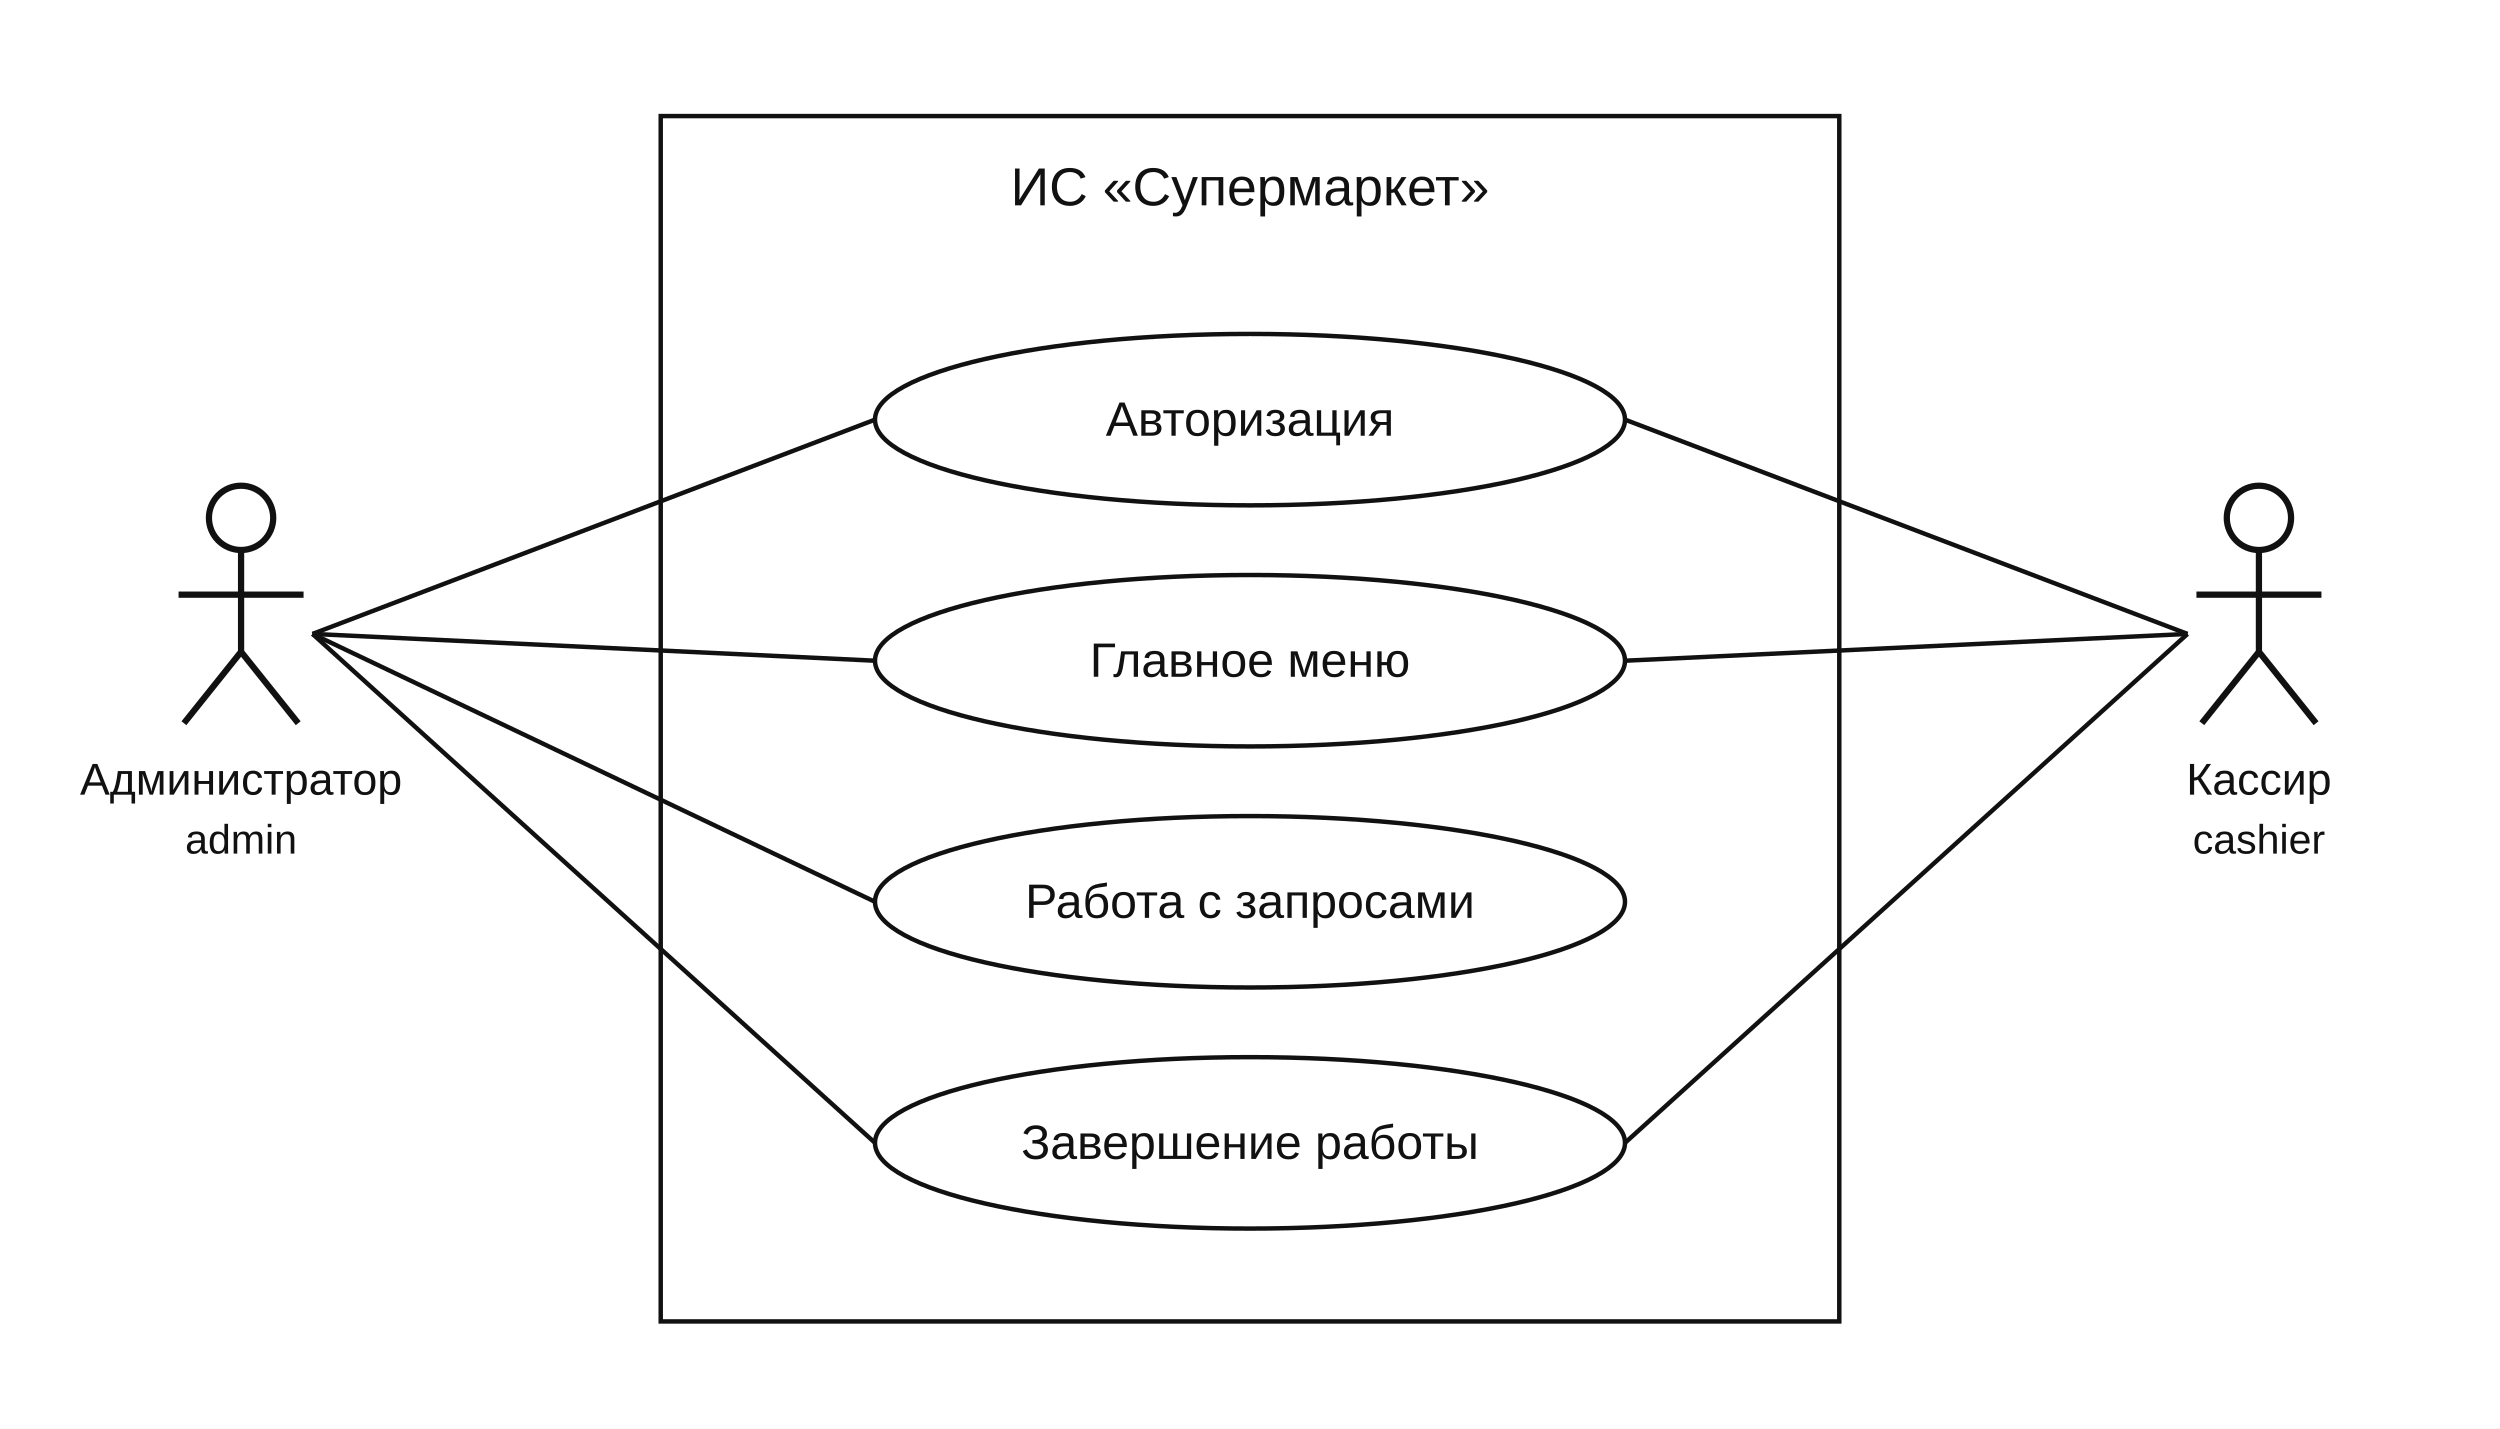
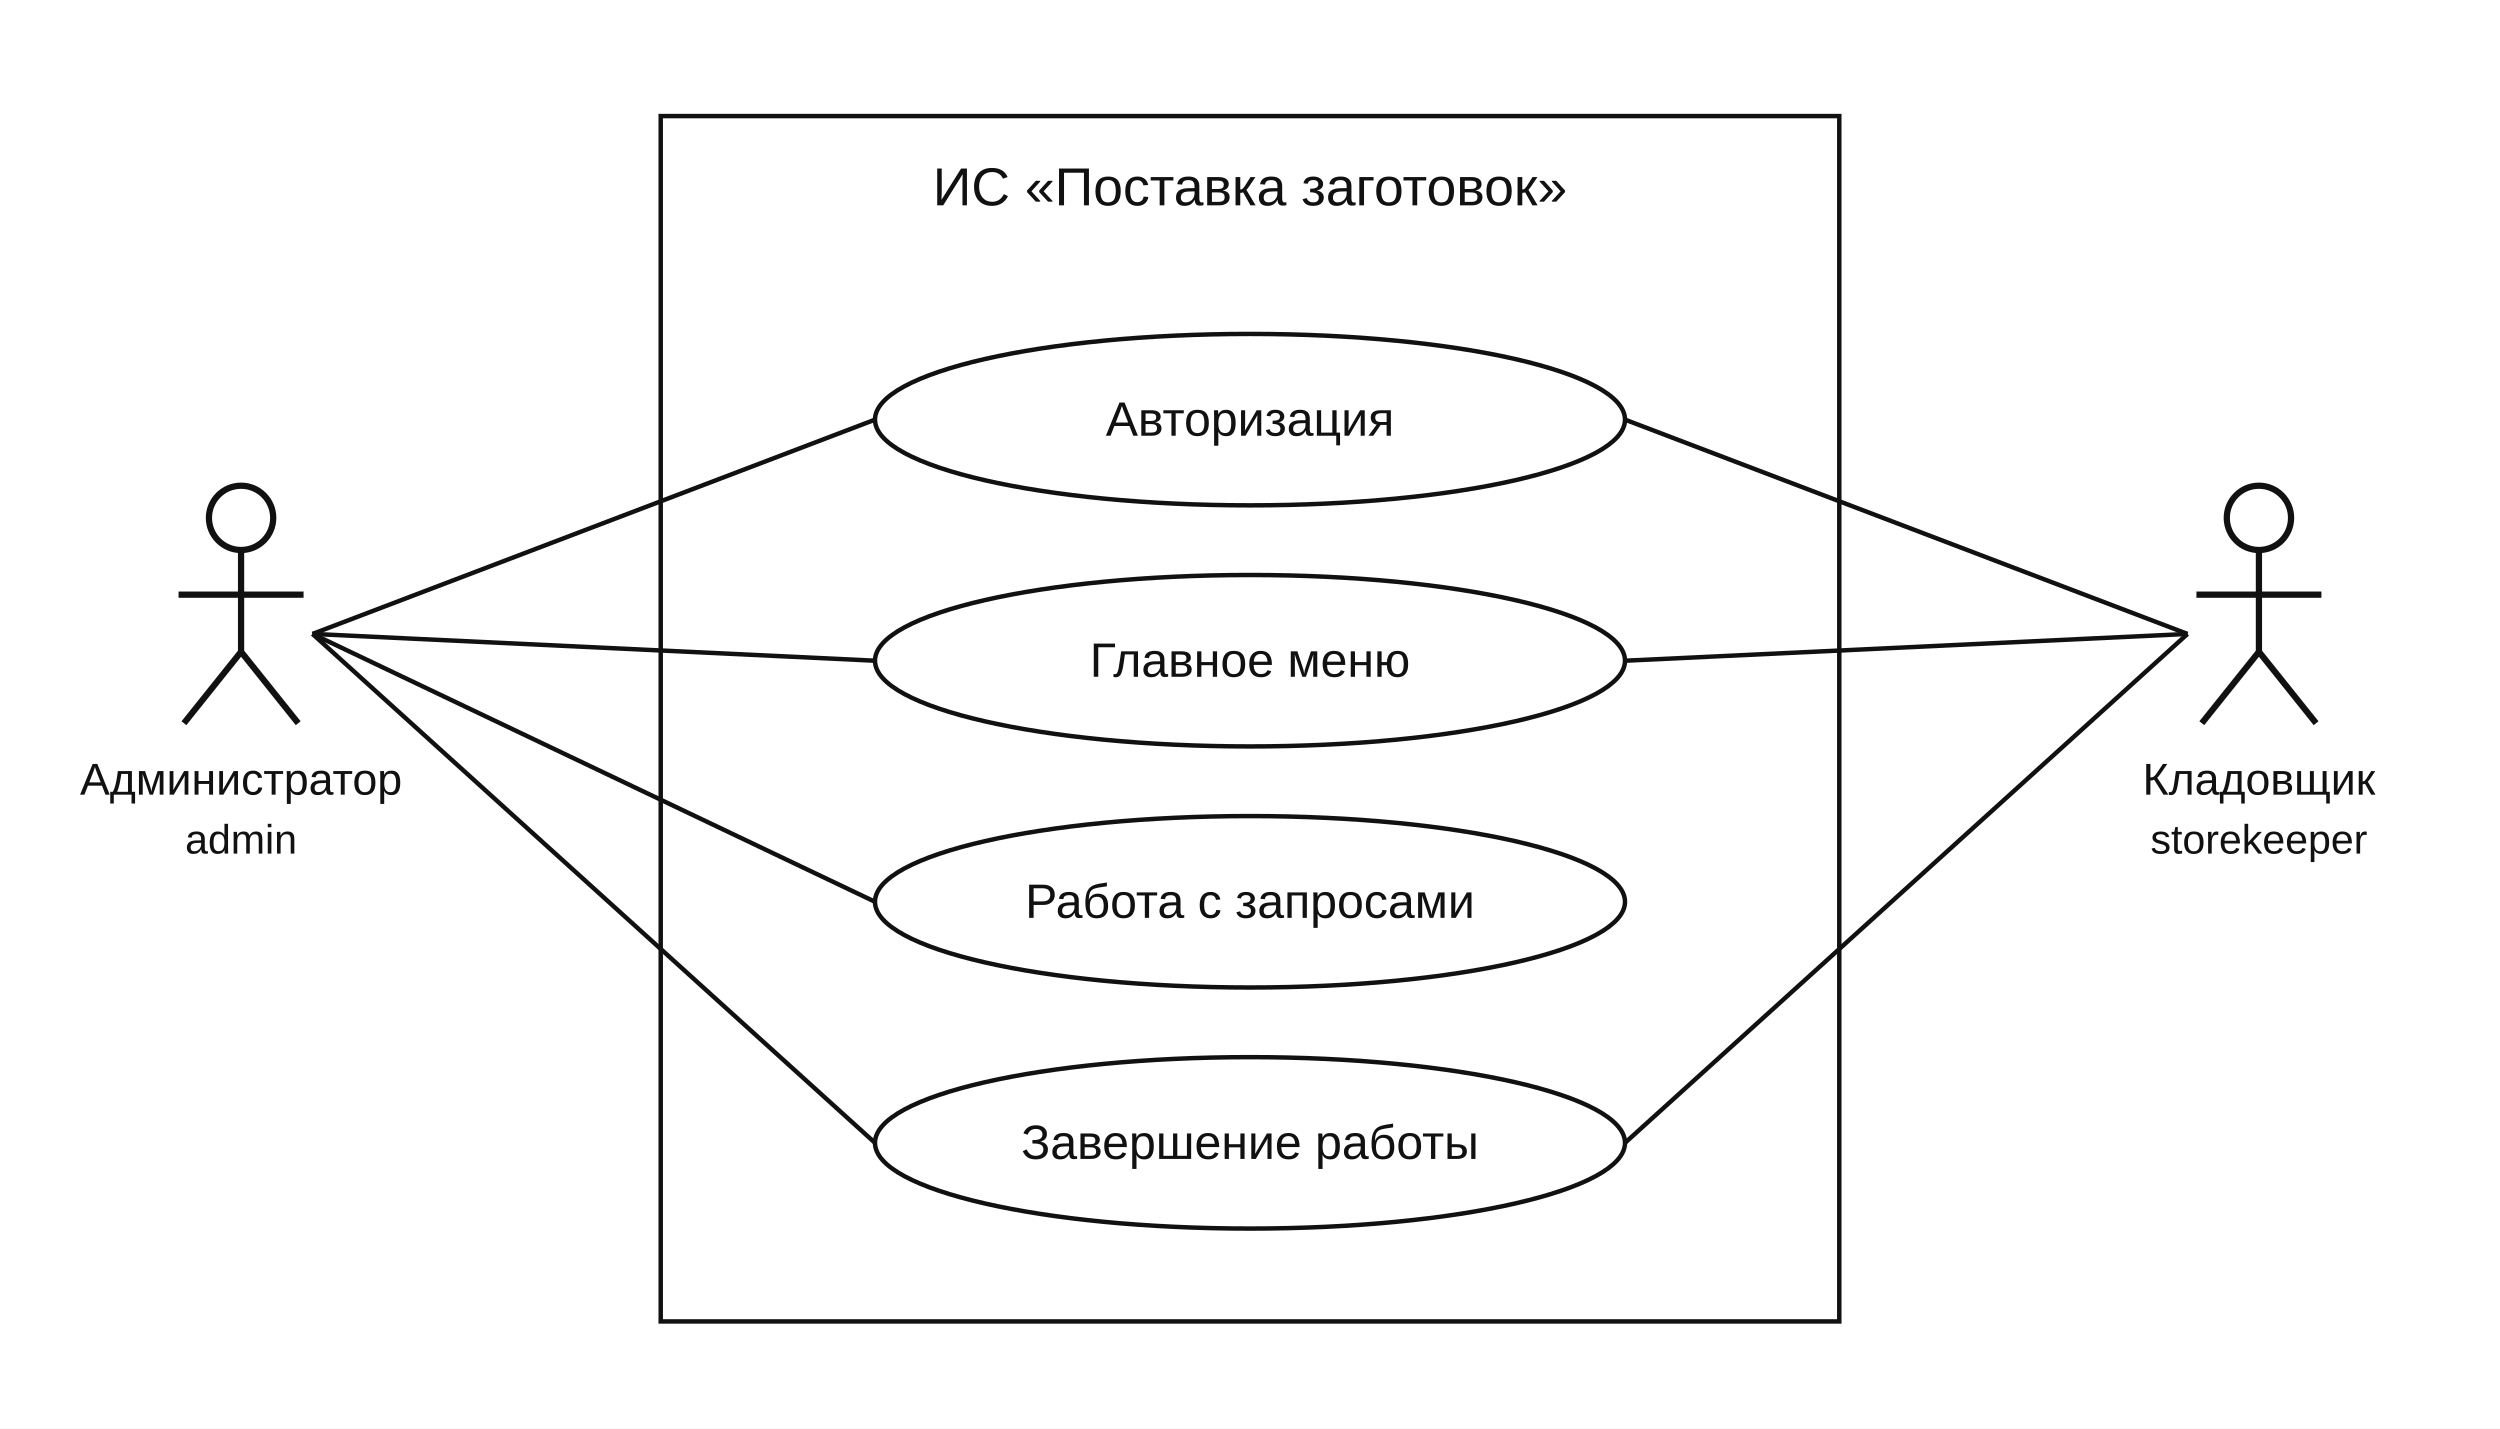
<svg xmlns="http://www.w3.org/2000/svg" width="1400" height="800" viewBox="0 0 1400 800">
  <rect width="100%" height="100%" fill="white" />
  <defs>
    <marker id="arrow" markerWidth="12" markerHeight="10" refX="11" refY="5" orient="auto-start-reverse" markerUnits="userSpaceOnUse">
      <path d="M0 0 L11 5 L0 10 Z" fill="#111" />
    </marker>
  </defs>
  <rect x="370" y="65" width="660" height="675" fill="none" stroke="#111" stroke-width="2.5" />
-   <text x="700" y="115" font-family="Arial, sans-serif" font-size="30" text-anchor="middle" fill="#111">ИС «Супермаркет»</text>
+   <text x="700" y="115" font-family="Arial, sans-serif" font-size="30" text-anchor="middle" fill="#111">ИС «Поставка заготовок»</text>
  <g fill="none" stroke="#111" stroke-width="3.5">
    <circle cx="135" cy="290" r="18" />
    <path d="M135 308 V365 M100 333 H170 M135 365 L103 405 M135 365 L167 405" />
  </g>
  <text x="135" y="445" font-family="Arial, sans-serif" font-size="25" text-anchor="middle" fill="#111">Администратор</text>
  <text x="135" y="478" font-family="Arial, sans-serif" font-size="23" text-anchor="middle" fill="#111">admin</text>
  <g fill="none" stroke="#111" stroke-width="3.5">
    <circle cx="1265" cy="290" r="18" />
    <path d="M1265 308 V365 M1230 333 H1300 M1265 365 L1233 405 M1265 365 L1297 405" />
  </g>
-   <text x="1265" y="445" font-family="Arial, sans-serif" font-size="25" text-anchor="middle" fill="#111">Кассир</text>
-   <text x="1265" y="478" font-family="Arial, sans-serif" font-size="23" text-anchor="middle" fill="#111">cashier</text>
+   <text x="1265" y="445" font-family="Arial, sans-serif" font-size="25" text-anchor="middle" fill="#111">Кладовщик</text>
+   <text x="1265" y="478" font-family="Arial, sans-serif" font-size="23" text-anchor="middle" fill="#111">storekeeper</text>
  <path d="M175 355 L490 235" fill="none" stroke="#111" stroke-width="2.5" />
  <path d="M175 355 L490 370" fill="none" stroke="#111" stroke-width="2.5" />
  <path d="M175 355 L490 505" fill="none" stroke="#111" stroke-width="2.5" />
  <path d="M175 355 L490 640" fill="none" stroke="#111" stroke-width="2.5" />
  <path d="M1225 355 L910 235" fill="none" stroke="#111" stroke-width="2.5" />
  <path d="M1225 355 L910 370" fill="none" stroke="#111" stroke-width="2.5" />
  <path d="M1225 355 L910 640" fill="none" stroke="#111" stroke-width="2.5" />
  <ellipse cx="700" cy="235" rx="210" ry="48" fill="white" stroke="#111" stroke-width="2.5" />
  <text x="700" y="244" font-family="Arial, sans-serif" font-size="27" text-anchor="middle" fill="#111">Авторизация</text>
  <ellipse cx="700" cy="370" rx="210" ry="48" fill="white" stroke="#111" stroke-width="2.5" />
  <text x="700" y="379" font-family="Arial, sans-serif" font-size="27" text-anchor="middle" fill="#111">Главное меню</text>
  <ellipse cx="700" cy="505" rx="210" ry="48" fill="white" stroke="#111" stroke-width="2.5" />
  <text x="700" y="514" font-family="Arial, sans-serif" font-size="27" text-anchor="middle" fill="#111">Работа с запросами</text>
  <ellipse cx="700" cy="640" rx="210" ry="48" fill="white" stroke="#111" stroke-width="2.5" />
  <text x="700" y="649" font-family="Arial, sans-serif" font-size="27" text-anchor="middle" fill="#111">Завершение работы</text>
</svg>
